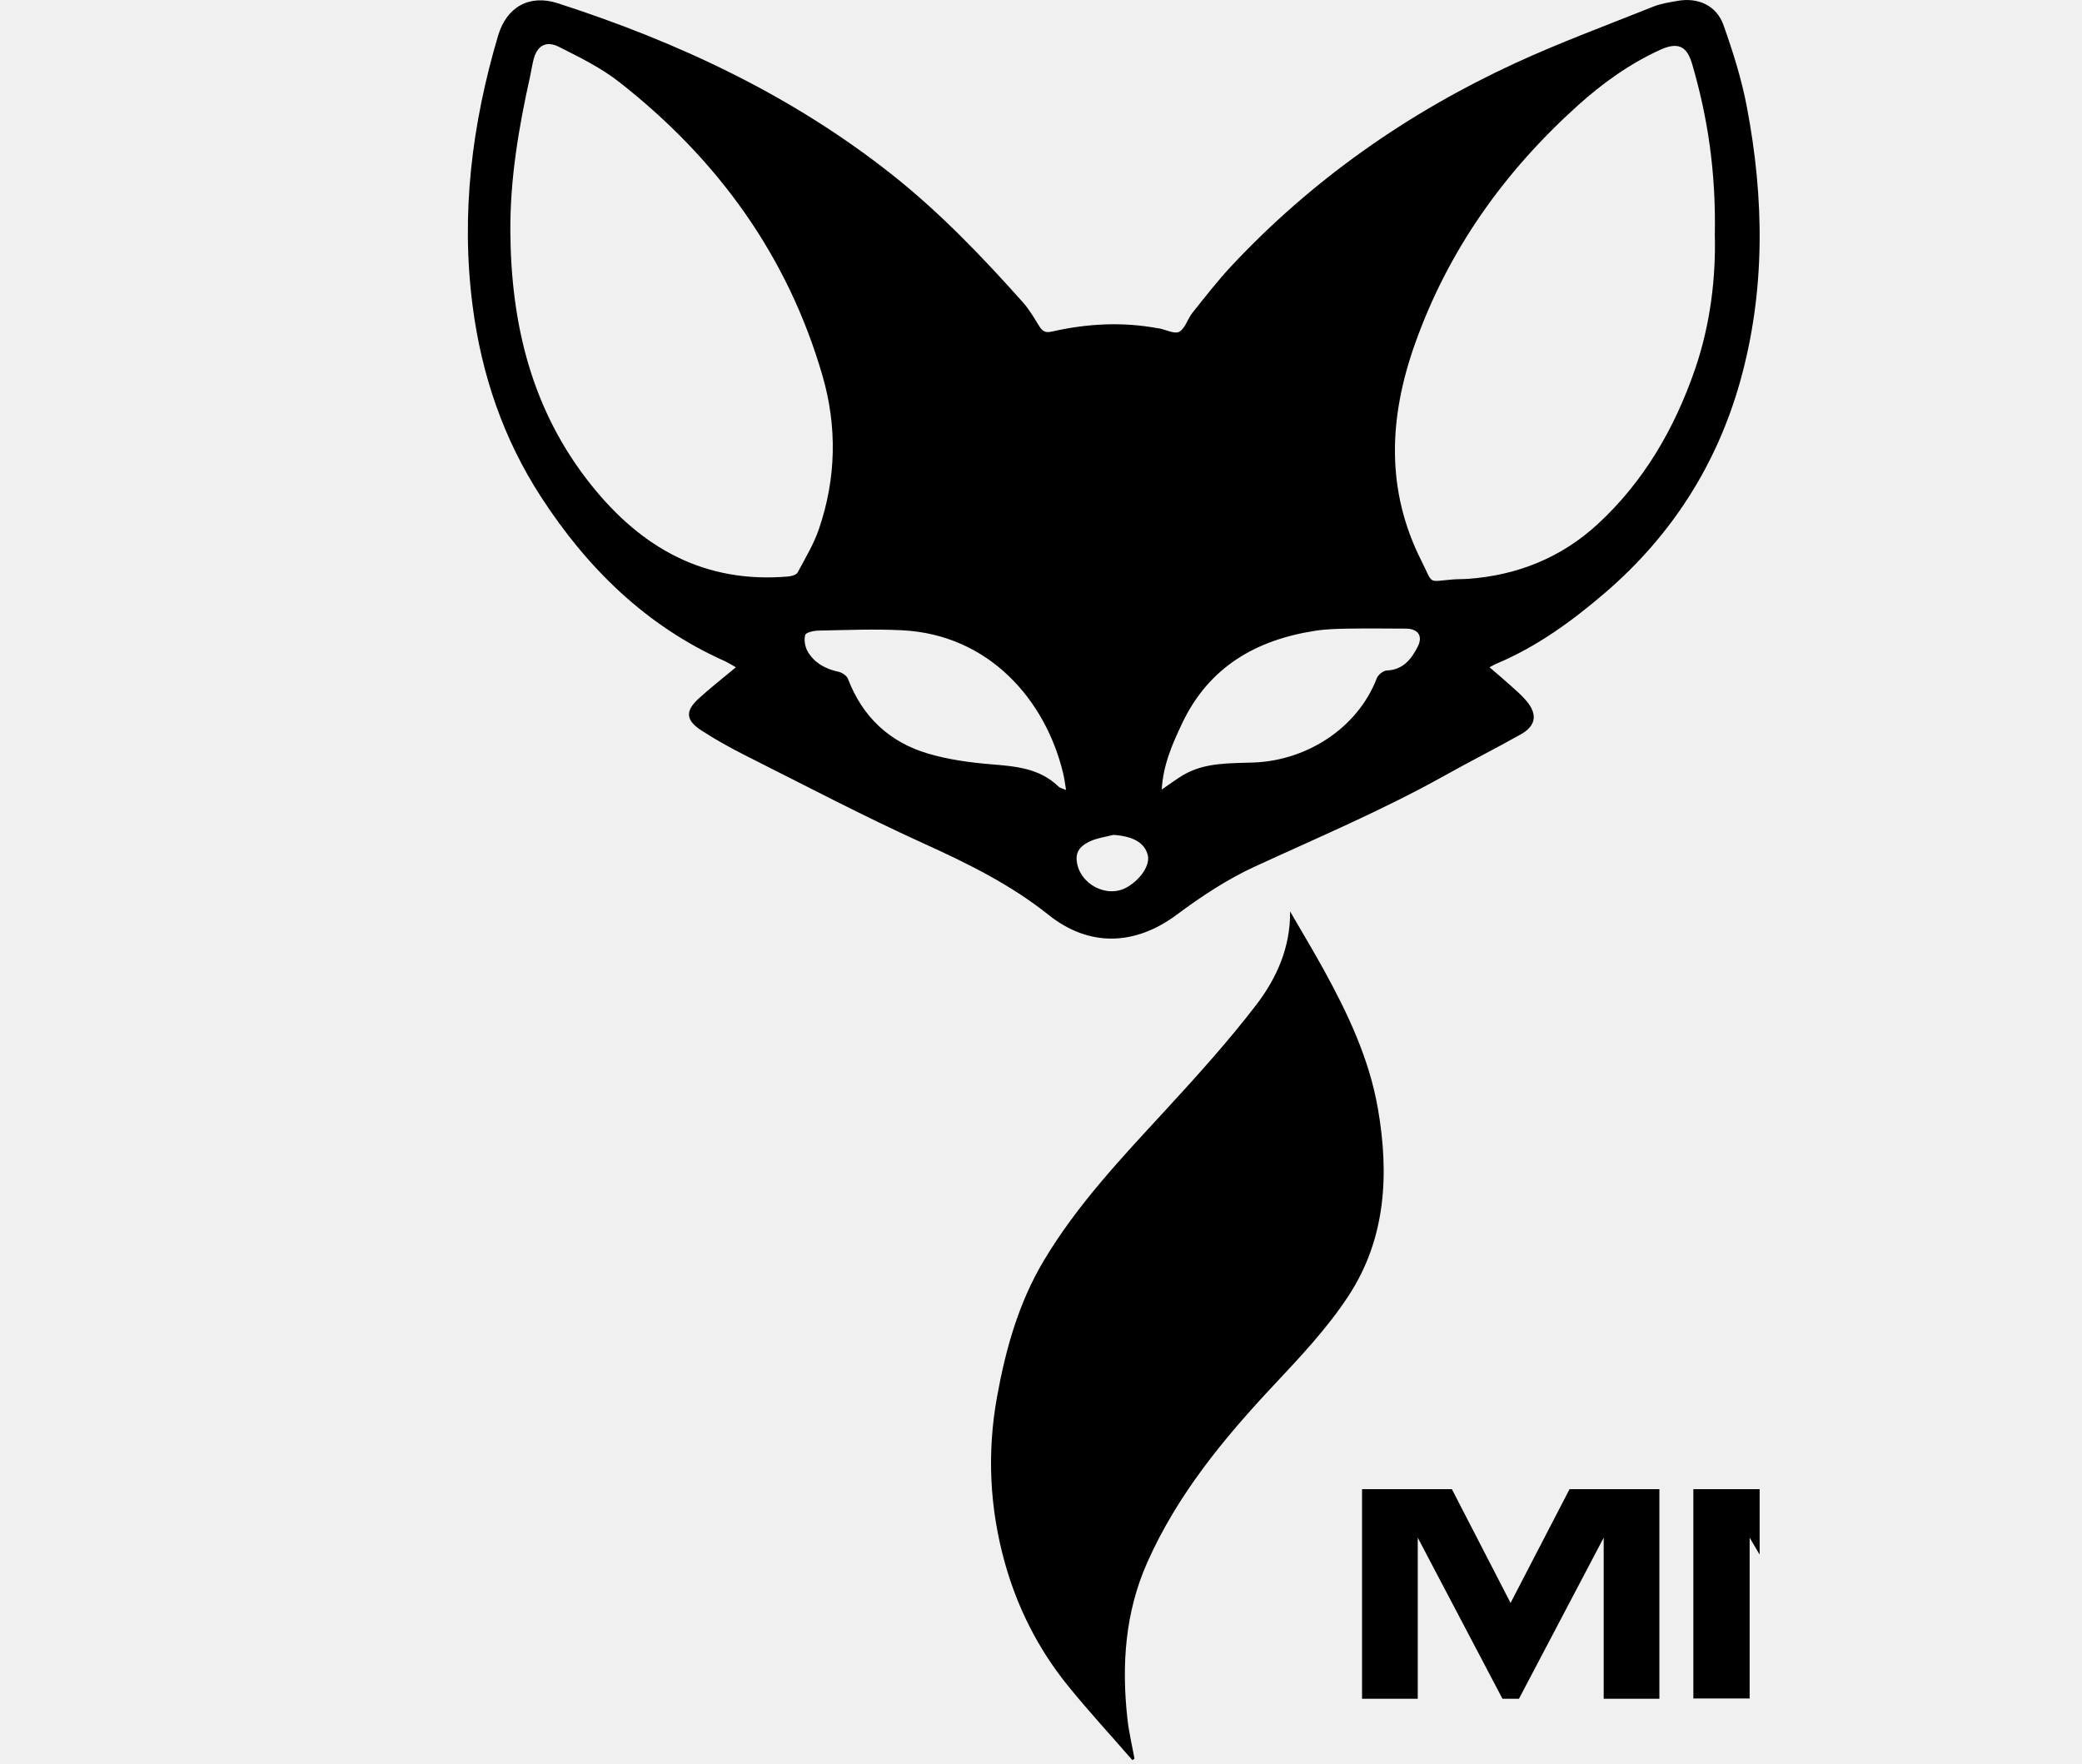
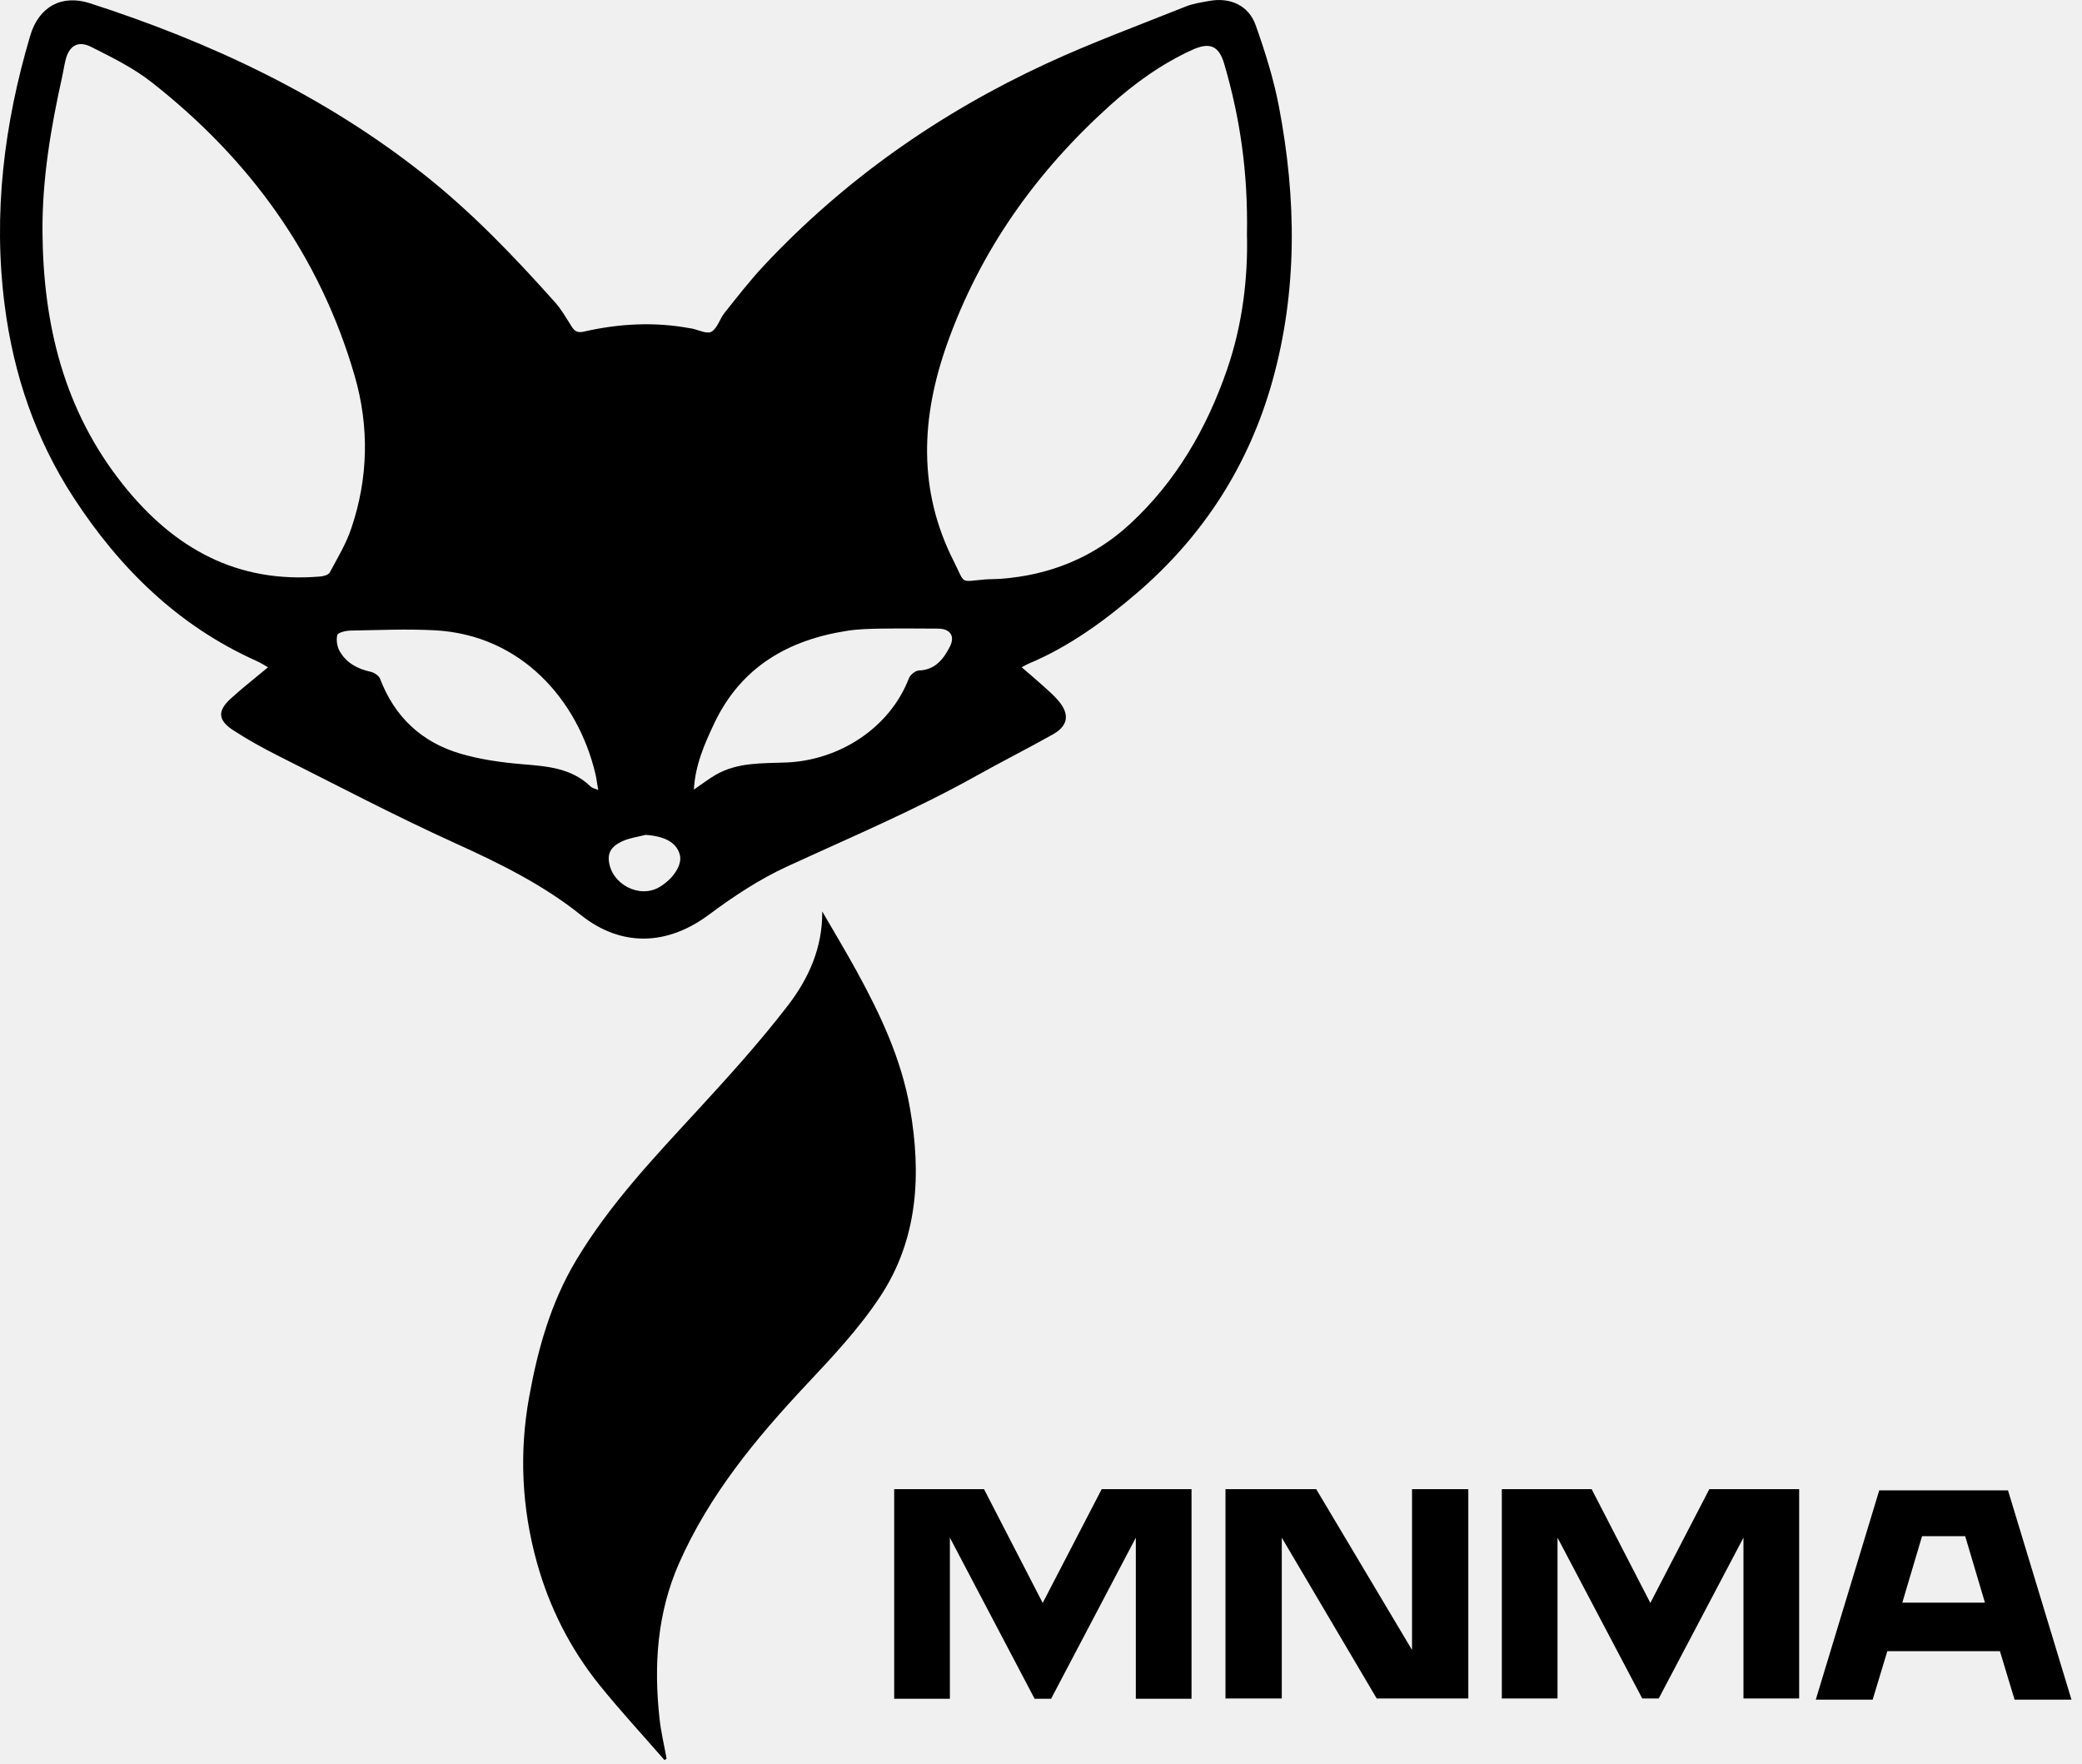
<svg xmlns="http://www.w3.org/2000/svg" width="445" height="377" viewBox="0 0 445 377" fill="none">
-   <g clip-path="url(#clip0_8_27)" transform="translate(100, 0)">
+   <g clip-path="url(#clip0_8_27)">
    <path d="M273.36 22.81C272.24 16.9 270.4 11.08 268.39 5.4C266.9 1.17 262.93 -0.61 258.54 0.19C256.82 0.5 255.04 0.75 253.44 1.39C243.48 5.38 233.38 9.09 223.65 13.59C200.81 24.16 180.49 38.39 163.24 56.8C160.26 59.99 157.58 63.46 154.85 66.87C153.82 68.17 153.33 70.18 152.05 70.9C151.07 71.45 149.24 70.48 147.78 70.19C147.71 70.17 147.62 70.19 147.55 70.17C139.92 68.74 132.33 69.15 124.81 70.87C123.42 71.19 122.79 70.78 122.13 69.71C121.03 67.96 119.99 66.13 118.62 64.6C109.98 54.91 101.02 45.55 90.81 37.44C69.37 20.43 45.07 9.04 19.21 0.69C13.18 -1.25 8.29 1.44 6.46 7.62C0.87 26.49 -1.53 45.67 1.01 65.33C2.91 80.08 7.59 93.82 15.7 106.3C25.58 121.48 38.09 133.77 54.85 141.27C55.69 141.65 56.47 142.16 57.29 142.61C54.54 144.91 51.86 146.99 49.36 149.27C46.42 151.93 46.54 153.93 49.91 156.11C52.9 158.05 56.04 159.8 59.23 161.41C71.88 167.76 84.42 174.37 97.3 180.21C106.77 184.51 115.97 189.02 124.13 195.54C132.79 202.45 142.61 202.13 151.53 195.48C156.74 191.6 162.27 187.94 168.15 185.23C181.73 178.98 195.5 173.16 208.59 165.86C214 162.83 219.55 160.03 224.96 157C228.31 155.14 228.7 152.69 226.23 149.77C225.21 148.56 223.98 147.52 222.81 146.46C221.46 145.24 220.06 144.07 218.37 142.61C219.09 142.23 219.41 142.03 219.76 141.88C228.45 138.24 235.92 132.81 243.05 126.7C257.25 114.5 266.93 99.36 271.94 81.5C277.36 62.16 277.11 42.44 273.36 22.81ZM68.47 123.21C50.69 124.73 37.19 117.23 26.32 103.6C13.62 87.68 9.21 69.27 9.08 49.43C9.01 38.22 10.87 27.27 13.29 16.38C13.54 15.22 13.72 14.04 14 12.88C14.74 9.81 16.64 8.59 19.48 10.02C23.93 12.26 28.51 14.51 32.4 17.57C53.32 33.97 68.35 54.61 75.8 80.31C78.94 91.14 78.74 102.19 75.07 112.96C73.96 116.24 72.13 119.28 70.48 122.35C70.21 122.86 69.18 123.15 68.47 123.21ZM126.26 168.12C122.17 164.14 116.99 163.77 111.68 163.33C107.21 162.96 102.66 162.33 98.37 161.06C90.13 158.63 84.35 153.23 81.24 145.08C80.98 144.4 79.98 143.74 79.22 143.57C76.43 142.97 74.08 141.7 72.64 139.25C72.06 138.26 71.81 136.78 72.1 135.71C72.24 135.17 73.93 134.79 74.92 134.77C80.88 134.66 86.86 134.4 92.8 134.7C111.43 135.63 123.51 149.65 127.25 165.34C127.5 166.39 127.62 167.46 127.86 168.84C127.08 168.5 126.57 168.42 126.26 168.12ZM140.99 189.56C136.69 192.15 130.64 188.98 130.13 183.94C129.89 181.66 131.38 180.55 133.02 179.79C134.56 179.08 136.33 178.86 137.99 178.43C142.18 178.72 144.67 180.11 145.32 182.76C145.83 184.83 143.94 187.79 140.99 189.56ZM203.01 138.23C201.64 140.9 199.87 143.18 196.38 143.3C195.64 143.33 194.56 144.22 194.27 144.96C190.15 155.64 179.34 162.5 168.08 162.96C162.94 163.17 157.68 162.88 152.98 165.59C151.43 166.49 150.01 167.6 148.31 168.75C148.59 163.49 150.59 158.98 152.68 154.56C158.38 142.56 168.47 136.74 181.17 134.8C183.51 134.44 185.92 134.39 188.3 134.35C192.35 134.29 196.4 134.33 200.46 134.35C203.08 134.35 204.2 135.92 203.01 138.23ZM262.27 78.97C257.92 91.57 251.38 102.87 241.56 111.95C233.8 119.13 224.37 122.96 213.77 123.71C212.66 123.79 211.54 123.76 210.43 123.85C205.02 124.31 206.39 124.96 203.83 119.91C196.13 104.7 196.87 89.21 202.39 73.61C209.5 53.52 221.48 36.73 237.25 22.53C242.54 17.77 248.27 13.66 254.77 10.68C258.49 8.97 260.51 9.69 261.66 13.64C265.01 25.07 266.77 36.75 266.52 50.11C266.75 59.01 265.66 69.16 262.27 78.97Z" fill="black" />
    <path d="M188.24 276.93C183.75 283.79 178 289.91 172.35 295.93C161.56 307.43 151.61 319.47 145.17 334.03C140.47 344.65 139.71 355.85 140.96 367.25C141.27 370.14 141.96 373 142.48 375.87C142.33 375.97 142.18 376.07 142.03 376.17C137.39 370.84 132.59 365.64 128.15 360.15C121.89 352.38 117.42 343.54 114.76 333.95C111.52 322.31 110.94 310.44 113.11 298.5C114.96 288.29 117.72 278.42 123.11 269.4C130.28 257.4 139.81 247.37 149.2 237.17C155.87 229.92 162.5 222.58 168.5 214.77C172.84 209.1 175.83 202.51 175.74 194.79C178.18 199 180.68 203.17 183.03 207.43C188.14 216.74 192.65 226.29 194.5 236.88C196.95 250.95 196.23 264.72 188.24 276.93Z" fill="black" />
-     <path d="M235.472 318.264H254.672V363.064H242.768V328.632L224.656 363.064H221.136L203.024 328.632V363.064H191.12V318.264H210.32L222.864 342.584L235.472 318.264ZM261.931 318.264H281.323L301.803 352.632V318.264H313.835V363H294.251L273.963 328.632V363H261.931V318.264ZM365.346 318.264H384.546V363H372.642V328.632L354.53 363H351.01L332.898 328.632V363H320.994V318.264H340.194L352.738 342.584L365.346 318.264ZM429.184 318.52L442.752 363.256H430.592L427.456 352.888H403.392L400.256 363.256H388.096L401.664 318.52H429.184ZM420.032 328.312H410.816L406.592 342.52H424.256L420.032 328.312Z" fill="black" />
  </g>
+   <path d="M235.472 318.264H254.672V363.064H242.768V328.632L224.656 363.064H221.136L203.024 328.632V363.064H191.12V318.264H210.32L222.864 342.584L235.472 318.264ZM261.931 318.264H281.323L301.803 352.632V318.264H313.835V363H294.251L273.963 328.632V363H261.931V318.264ZM365.346 318.264H384.546V363H372.642V328.632L354.53 363H351.01L332.898 328.632V363H320.994V318.264H340.194L352.738 342.584L365.346 318.264ZM429.184 318.52L442.752 363.256H430.592L427.456 352.888H403.392L400.256 363.256H388.096L401.664 318.52H429.184ZM420.032 328.312H410.816L406.592 342.52H424.256L420.032 328.312Z" fill="black" />
  <defs>
    <clipPath id="clip0_8_27">
      <rect width="276.1" height="376.17" fill="white" />
    </clipPath>
  </defs>
</svg>
